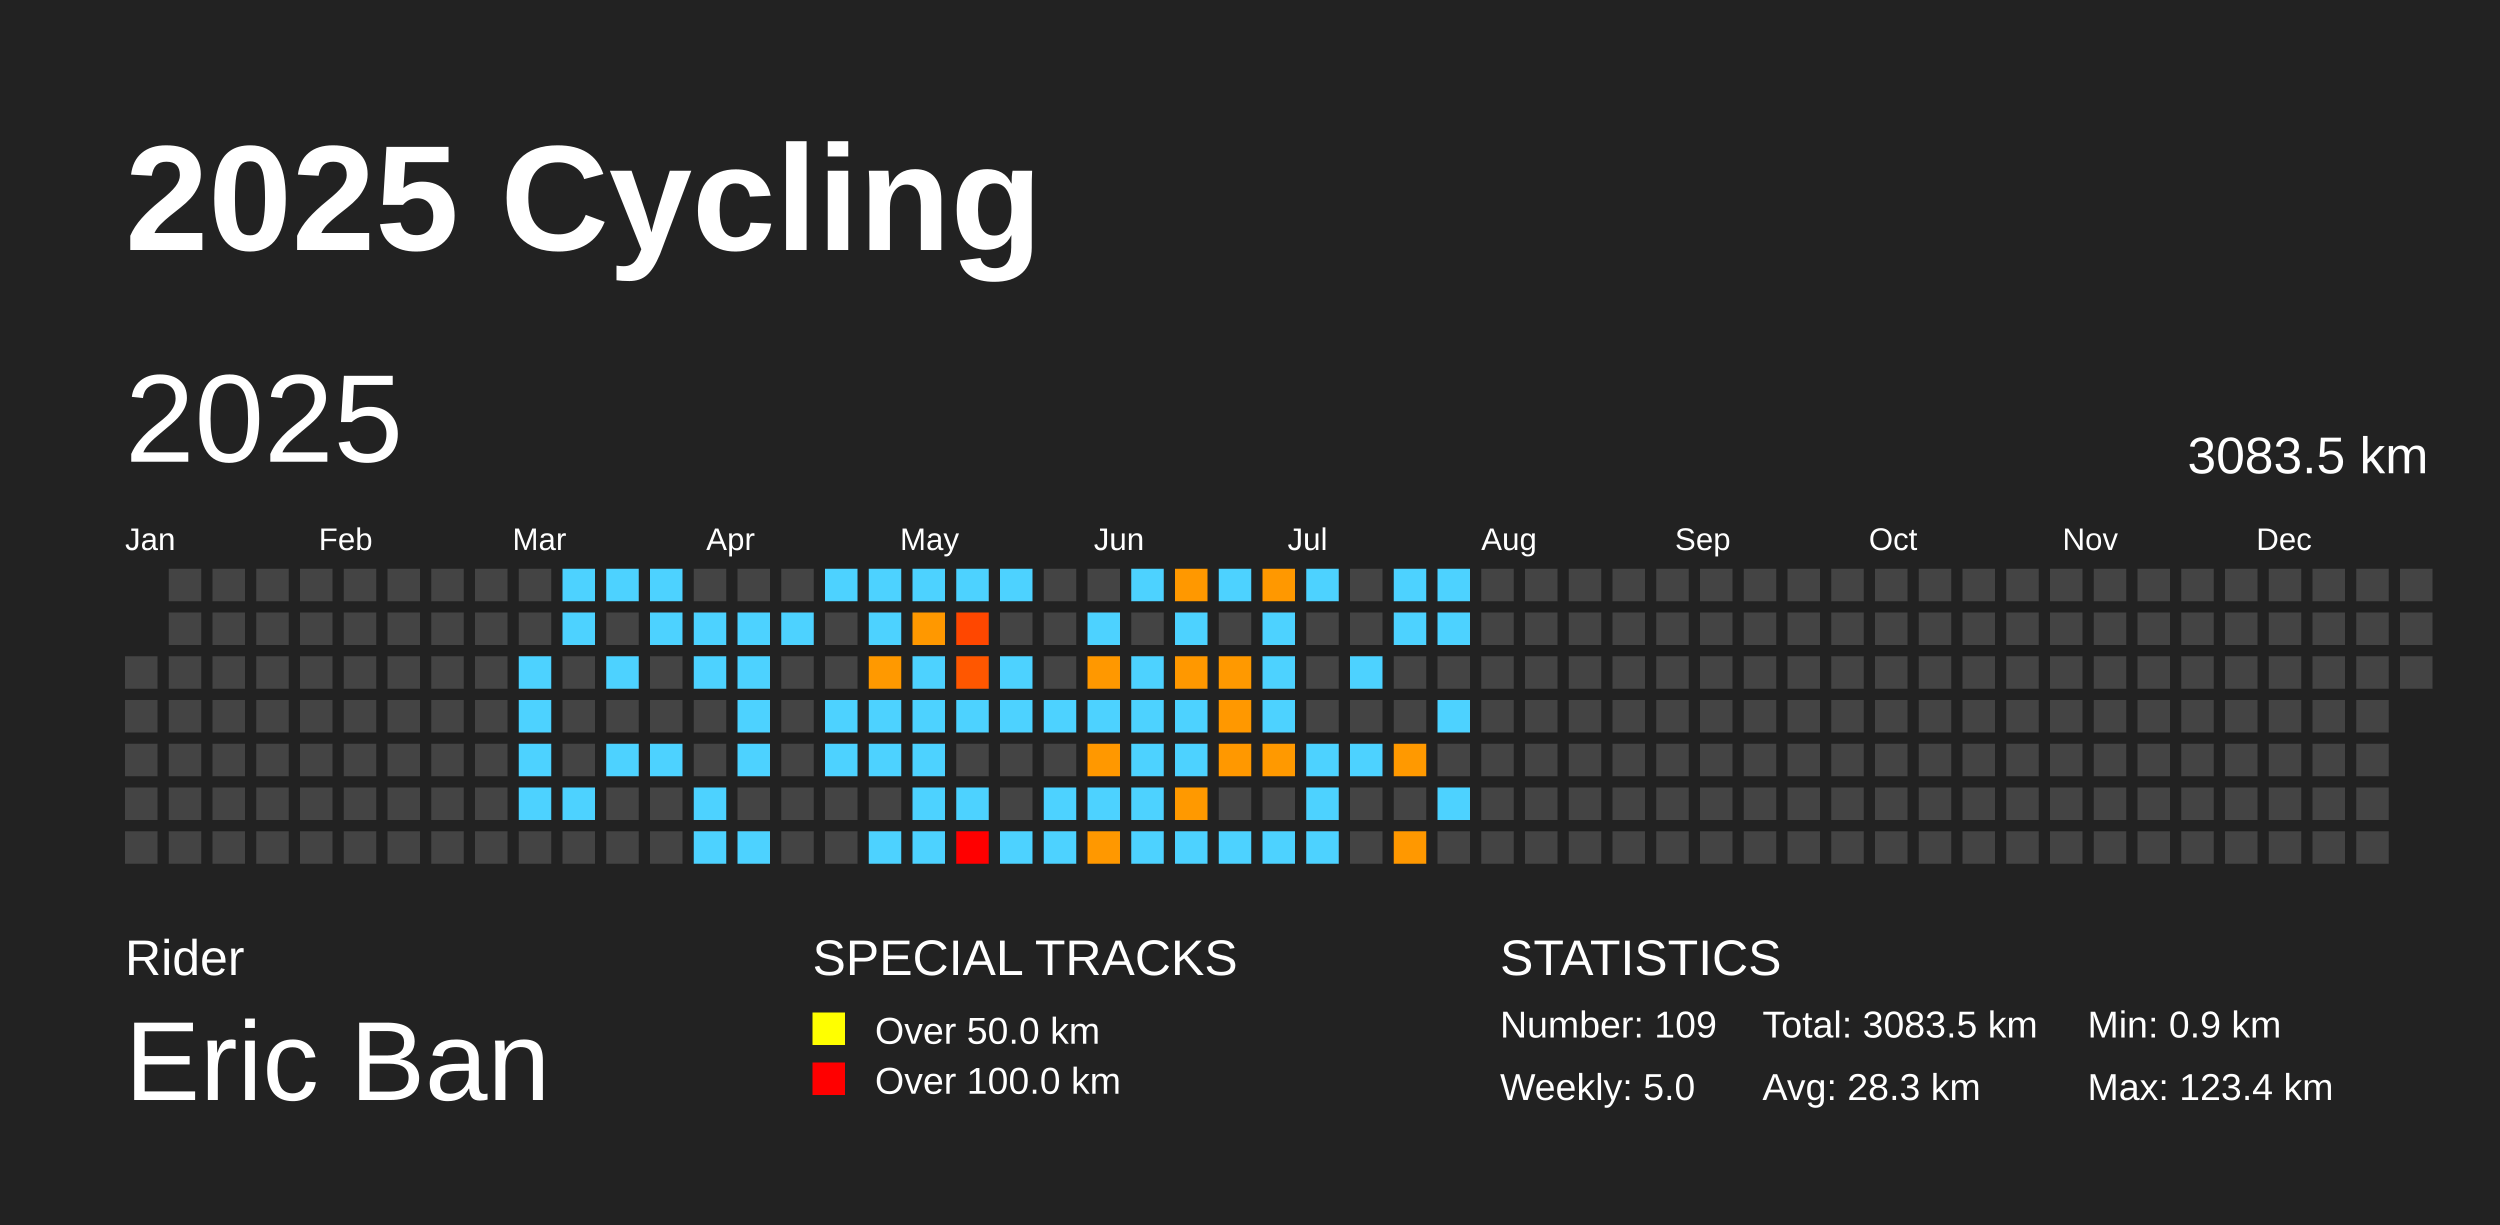
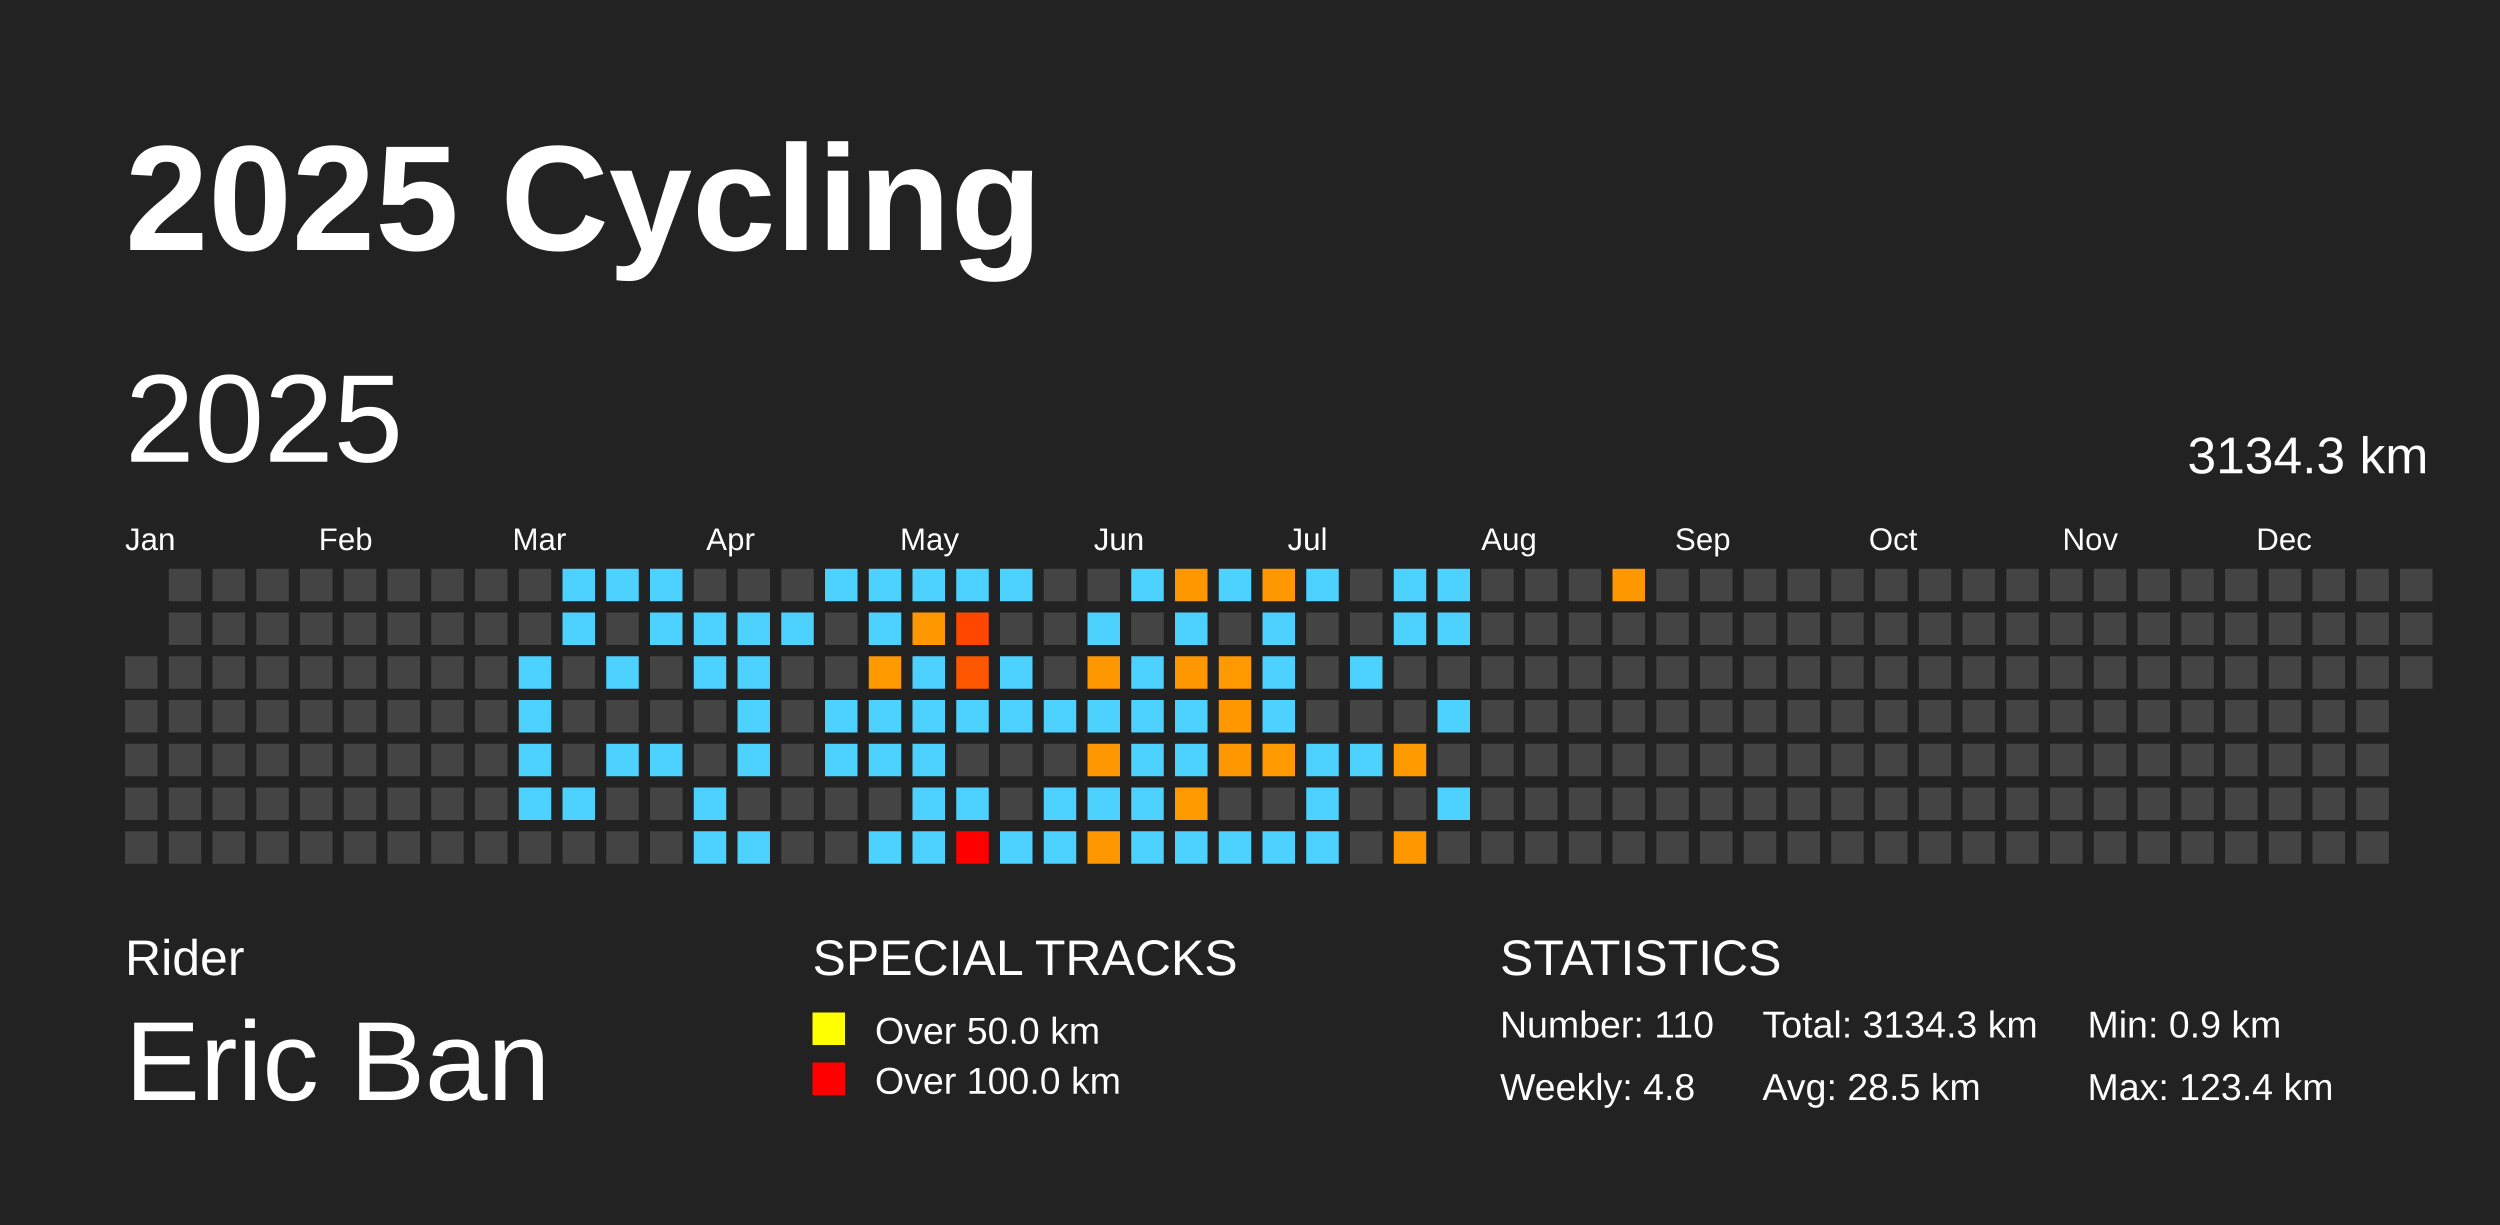
<svg xmlns="http://www.w3.org/2000/svg" baseProfile="full" height="98mm" version="1.1" viewBox="0,0,200,98" width="200mm">
  <defs />
  <rect fill="#222222" height="98" width="200" x="0" y="0" />
  <text fill="#FFFFFF" style="font-size:12px; font-family:Arial; font-weight:bold;" x="10" y="20">2025 Cycling</text>
  <text fill="#FFFFFF" style="font-size:4px; font-family:Arial" x="10" y="78">Rider</text>
  <text fill="#FFFFFF" style="font-size:9px; font-family:Arial" x="10" y="88">Eric Ban</text>
  <text fill="#FFFFFF" style="font-size:4px; font-family:Arial" x="65" y="78">SPECIAL TRACKS</text>
  <rect fill="yellow" height="2.6" width="2.6" x="65" y="81" />
  <text fill="#FFFFFF" style="font-size:3px; font-family:Arial" x="70" y="83.5">Over 50.0 km</text>
  <rect fill="red" height="2.6" width="2.6" x="65" y="85" />
  <text fill="#FFFFFF" style="font-size:3px; font-family:Arial" x="70" y="87.5">Over 100.0 km</text>
  <text fill="#FFFFFF" style="font-size:4px; font-family:Arial" x="120" y="78">STATISTICS</text>
-   <text fill="#FFFFFF" style="font-size:3px; font-family:Arial" x="120" y="83">Number: 109</text>
-   <text fill="#FFFFFF" style="font-size:3px; font-family:Arial" x="120" y="88">Weekly: 5.0</text>
-   <text fill="#FFFFFF" style="font-size:3px; font-family:Arial" x="141" y="83">Total: 3083.5 km</text>
-   <text fill="#FFFFFF" style="font-size:3px; font-family:Arial" x="141" y="88">Avg: 28.3 km</text>
+   <text fill="#FFFFFF" style="font-size:3px; font-family:Arial" x="120" y="83">Number: 110</text>
+   <text fill="#FFFFFF" style="font-size:3px; font-family:Arial" x="120" y="88">Weekly: 4.8</text>
+   <text fill="#FFFFFF" style="font-size:3px; font-family:Arial" x="141" y="83">Total: 3134.3 km</text>
+   <text fill="#FFFFFF" style="font-size:3px; font-family:Arial" x="141" y="88">Avg: 28.5 km</text>
  <text fill="#FFFFFF" style="font-size:3px; font-family:Arial" x="167" y="83">Min: 0.9 km</text>
  <text fill="#FFFFFF" style="font-size:3px; font-family:Arial" x="167" y="88">Max: 123.4 km</text>
  <text dominant-baseline="hanging" fill="#FFFFFF" style="font-size:10.0px; font-family:Arial;" x="10" y="30">2025</text>
-   <text dominant-baseline="hanging" fill="#FFFFFF" style="font-size:4.125px; font-family:Arial;" x="175" y="35">3083.5 km</text>
+   <text dominant-baseline="hanging" fill="#FFFFFF" style="font-size:4.125px; font-family:Arial;" x="175" y="35">3134.3 km</text>
  <text fill="#FFFFFF" style="font-size:2.5px; font-family:Arial" x="10.0" y="44">Jan</text>
  <text fill="#FFFFFF" style="font-size:2.5px; font-family:Arial" x="25.5" y="44">Feb</text>
  <text fill="#FFFFFF" style="font-size:2.5px; font-family:Arial" x="41.0" y="44">Mar</text>
  <text fill="#FFFFFF" style="font-size:2.5px; font-family:Arial" x="56.5" y="44">Apr</text>
  <text fill="#FFFFFF" style="font-size:2.5px; font-family:Arial" x="72.0" y="44">May</text>
  <text fill="#FFFFFF" style="font-size:2.5px; font-family:Arial" x="87.5" y="44">Jun</text>
  <text fill="#FFFFFF" style="font-size:2.5px; font-family:Arial" x="103.0" y="44">Jul</text>
  <text fill="#FFFFFF" style="font-size:2.5px; font-family:Arial" x="118.5" y="44">Aug</text>
  <text fill="#FFFFFF" style="font-size:2.5px; font-family:Arial" x="134.0" y="44">Sep</text>
  <text fill="#FFFFFF" style="font-size:2.5px; font-family:Arial" x="149.5" y="44">Oct</text>
  <text fill="#FFFFFF" style="font-size:2.5px; font-family:Arial" x="165.0" y="44">Nov</text>
  <text fill="#FFFFFF" style="font-size:2.5px; font-family:Arial" x="180.5" y="44">Dec</text>
  <rect fill="#444444" height="2.6" width="2.6" x="10.0" y="52.5" />
  <rect fill="#444444" height="2.6" width="2.6" x="10.0" y="56.0" />
  <rect fill="#444444" height="2.6" width="2.6" x="10.0" y="59.5" />
  <rect fill="#444444" height="2.6" width="2.6" x="10.0" y="63.0" />
  <rect fill="#444444" height="2.6" width="2.6" x="10.0" y="66.5" />
  <rect fill="#444444" height="2.6" width="2.6" x="13.5" y="45.5" />
  <rect fill="#444444" height="2.6" width="2.6" x="13.5" y="49.0" />
  <rect fill="#444444" height="2.6" width="2.6" x="13.5" y="52.5" />
  <rect fill="#444444" height="2.6" width="2.6" x="13.5" y="56.0" />
  <rect fill="#444444" height="2.6" width="2.6" x="13.5" y="59.5" />
  <rect fill="#444444" height="2.6" width="2.6" x="13.5" y="63.0" />
  <rect fill="#444444" height="2.6" width="2.6" x="13.5" y="66.5" />
  <rect fill="#444444" height="2.6" width="2.6" x="17.0" y="45.5" />
  <rect fill="#444444" height="2.6" width="2.6" x="17.0" y="49.0" />
  <rect fill="#444444" height="2.6" width="2.6" x="17.0" y="52.5" />
  <rect fill="#444444" height="2.6" width="2.6" x="17.0" y="56.0" />
  <rect fill="#444444" height="2.6" width="2.6" x="17.0" y="59.5" />
  <rect fill="#444444" height="2.6" width="2.6" x="17.0" y="63.0" />
  <rect fill="#444444" height="2.6" width="2.6" x="17.0" y="66.5" />
  <rect fill="#444444" height="2.6" width="2.6" x="20.5" y="45.5" />
  <rect fill="#444444" height="2.6" width="2.6" x="20.5" y="49.0" />
  <rect fill="#444444" height="2.6" width="2.6" x="20.5" y="52.5" />
  <rect fill="#444444" height="2.6" width="2.6" x="20.5" y="56.0" />
  <rect fill="#444444" height="2.6" width="2.6" x="20.5" y="59.5" />
  <rect fill="#444444" height="2.6" width="2.6" x="20.5" y="63.0" />
  <rect fill="#444444" height="2.6" width="2.6" x="20.5" y="66.5" />
  <rect fill="#444444" height="2.6" width="2.6" x="24.0" y="45.5" />
  <rect fill="#444444" height="2.6" width="2.6" x="24.0" y="49.0" />
  <rect fill="#444444" height="2.6" width="2.6" x="24.0" y="52.5" />
  <rect fill="#444444" height="2.6" width="2.6" x="24.0" y="56.0" />
  <rect fill="#444444" height="2.6" width="2.6" x="24.0" y="59.5" />
  <rect fill="#444444" height="2.6" width="2.6" x="24.0" y="63.0" />
  <rect fill="#444444" height="2.6" width="2.6" x="24.0" y="66.5" />
  <rect fill="#444444" height="2.6" width="2.6" x="27.5" y="45.5" />
  <rect fill="#444444" height="2.6" width="2.6" x="27.5" y="49.0" />
  <rect fill="#444444" height="2.6" width="2.6" x="27.5" y="52.5" />
  <rect fill="#444444" height="2.6" width="2.6" x="27.5" y="56.0" />
  <rect fill="#444444" height="2.6" width="2.6" x="27.5" y="59.5" />
  <rect fill="#444444" height="2.6" width="2.6" x="27.5" y="63.0" />
  <rect fill="#444444" height="2.6" width="2.6" x="27.5" y="66.5" />
  <rect fill="#444444" height="2.6" width="2.6" x="31.0" y="45.5" />
  <rect fill="#444444" height="2.6" width="2.6" x="31.0" y="49.0" />
  <rect fill="#444444" height="2.6" width="2.6" x="31.0" y="52.5" />
  <rect fill="#444444" height="2.6" width="2.6" x="31.0" y="56.0" />
  <rect fill="#444444" height="2.6" width="2.6" x="31.0" y="59.5" />
  <rect fill="#444444" height="2.6" width="2.6" x="31.0" y="63.0" />
  <rect fill="#444444" height="2.6" width="2.6" x="31.0" y="66.5" />
  <rect fill="#444444" height="2.6" width="2.6" x="34.5" y="45.5" />
  <rect fill="#444444" height="2.6" width="2.6" x="34.5" y="49.0" />
  <rect fill="#444444" height="2.6" width="2.6" x="34.5" y="52.5" />
  <rect fill="#444444" height="2.6" width="2.6" x="34.5" y="56.0" />
  <rect fill="#444444" height="2.6" width="2.6" x="34.5" y="59.5" />
  <rect fill="#444444" height="2.6" width="2.6" x="34.5" y="63.0" />
  <rect fill="#444444" height="2.6" width="2.6" x="34.5" y="66.5" />
  <rect fill="#444444" height="2.6" width="2.6" x="38.0" y="45.5" />
  <rect fill="#444444" height="2.6" width="2.6" x="38.0" y="49.0" />
  <rect fill="#444444" height="2.6" width="2.6" x="38.0" y="52.5" />
  <rect fill="#444444" height="2.6" width="2.6" x="38.0" y="56.0" />
  <rect fill="#444444" height="2.6" width="2.6" x="38.0" y="59.5" />
  <rect fill="#444444" height="2.6" width="2.6" x="38.0" y="63.0" />
  <rect fill="#444444" height="2.6" width="2.6" x="38.0" y="66.5" />
  <rect fill="#444444" height="2.6" width="2.6" x="41.5" y="45.5" />
  <rect fill="#444444" height="2.6" width="2.6" x="41.5" y="49.0" />
  <rect fill="#4dd2ff" height="2.6" width="2.6" x="41.5" y="52.5" />
  <rect fill="#4dd2ff" height="2.6" width="2.6" x="41.5" y="56.0" />
  <rect fill="#4dd2ff" height="2.6" width="2.6" x="41.5" y="59.5" />
  <rect fill="#4dd2ff" height="2.6" width="2.6" x="41.5" y="63.0" />
  <rect fill="#444444" height="2.6" width="2.6" x="41.5" y="66.5" />
  <rect fill="#4dd2ff" height="2.6" width="2.6" x="45.0" y="45.5" />
  <rect fill="#4dd2ff" height="2.6" width="2.6" x="45.0" y="49.0" />
  <rect fill="#444444" height="2.6" width="2.6" x="45.0" y="52.5" />
  <rect fill="#444444" height="2.6" width="2.6" x="45.0" y="56.0" />
  <rect fill="#444444" height="2.6" width="2.6" x="45.0" y="59.5" />
  <rect fill="#4dd2ff" height="2.6" width="2.6" x="45.0" y="63.0" />
  <rect fill="#444444" height="2.6" width="2.6" x="45.0" y="66.5" />
  <rect fill="#4dd2ff" height="2.6" width="2.6" x="48.5" y="45.5" />
  <rect fill="#444444" height="2.6" width="2.6" x="48.5" y="49.0" />
  <rect fill="#4dd2ff" height="2.6" width="2.6" x="48.5" y="52.5" />
  <rect fill="#444444" height="2.6" width="2.6" x="48.5" y="56.0" />
  <rect fill="#4dd2ff" height="2.6" width="2.6" x="48.5" y="59.5" />
  <rect fill="#444444" height="2.6" width="2.6" x="48.5" y="63.0" />
  <rect fill="#444444" height="2.6" width="2.6" x="48.5" y="66.5" />
  <rect fill="#4dd2ff" height="2.6" width="2.6" x="52.0" y="45.5" />
  <rect fill="#4dd2ff" height="2.6" width="2.6" x="52.0" y="49.0" />
  <rect fill="#444444" height="2.6" width="2.6" x="52.0" y="52.5" />
  <rect fill="#444444" height="2.6" width="2.6" x="52.0" y="56.0" />
  <rect fill="#4dd2ff" height="2.6" width="2.6" x="52.0" y="59.5" />
  <rect fill="#444444" height="2.6" width="2.6" x="52.0" y="63.0" />
  <rect fill="#444444" height="2.6" width="2.6" x="52.0" y="66.5" />
  <rect fill="#444444" height="2.6" width="2.6" x="55.5" y="45.5" />
  <rect fill="#4dd2ff" height="2.6" width="2.6" x="55.5" y="49.0" />
  <rect fill="#4dd2ff" height="2.6" width="2.6" x="55.5" y="52.5" />
  <rect fill="#444444" height="2.6" width="2.6" x="55.5" y="56.0" />
  <rect fill="#444444" height="2.6" width="2.6" x="55.5" y="59.5" />
  <rect fill="#4dd2ff" height="2.6" width="2.6" x="55.5" y="63.0" />
  <rect fill="#4dd2ff" height="2.6" width="2.6" x="55.5" y="66.5" />
  <rect fill="#444444" height="2.6" width="2.6" x="59.0" y="45.5" />
  <rect fill="#4dd2ff" height="2.6" width="2.6" x="59.0" y="49.0" />
  <rect fill="#4dd2ff" height="2.6" width="2.6" x="59.0" y="52.5" />
  <rect fill="#4dd2ff" height="2.6" width="2.6" x="59.0" y="56.0" />
  <rect fill="#4dd2ff" height="2.6" width="2.6" x="59.0" y="59.5" />
  <rect fill="#444444" height="2.6" width="2.6" x="59.0" y="63.0" />
  <rect fill="#4dd2ff" height="2.6" width="2.6" x="59.0" y="66.5" />
  <rect fill="#444444" height="2.6" width="2.6" x="62.5" y="45.5" />
  <rect fill="#4dd2ff" height="2.6" width="2.6" x="62.5" y="49.0" />
  <rect fill="#444444" height="2.6" width="2.6" x="62.5" y="52.5" />
  <rect fill="#444444" height="2.6" width="2.6" x="62.5" y="56.0" />
  <rect fill="#444444" height="2.6" width="2.6" x="62.5" y="59.5" />
  <rect fill="#444444" height="2.6" width="2.6" x="62.5" y="63.0" />
  <rect fill="#444444" height="2.6" width="2.6" x="62.5" y="66.5" />
  <rect fill="#4dd2ff" height="2.6" width="2.6" x="66.0" y="45.5" />
  <rect fill="#444444" height="2.6" width="2.6" x="66.0" y="49.0" />
  <rect fill="#444444" height="2.6" width="2.6" x="66.0" y="52.5" />
  <rect fill="#4dd2ff" height="2.6" width="2.6" x="66.0" y="56.0" />
  <rect fill="#4dd2ff" height="2.6" width="2.6" x="66.0" y="59.5" />
  <rect fill="#444444" height="2.6" width="2.6" x="66.0" y="63.0" />
  <rect fill="#444444" height="2.6" width="2.6" x="66.0" y="66.5" />
  <rect fill="#4dd2ff" height="2.6" width="2.6" x="69.5" y="45.5" />
  <rect fill="#4dd2ff" height="2.6" width="2.6" x="69.5" y="49.0" />
  <rect fill="#ff9900" height="2.6" width="2.6" x="69.5" y="52.5" />
  <rect fill="#4dd2ff" height="2.6" width="2.6" x="69.5" y="56.0" />
  <rect fill="#4dd2ff" height="2.6" width="2.6" x="69.5" y="59.5" />
  <rect fill="#444444" height="2.6" width="2.6" x="69.5" y="63.0" />
  <rect fill="#4dd2ff" height="2.6" width="2.6" x="69.5" y="66.5" />
  <rect fill="#4dd2ff" height="2.6" width="2.6" x="73.0" y="45.5" />
  <rect fill="#ff9800" height="2.6" width="2.6" x="73.0" y="49.0" />
  <rect fill="#4dd2ff" height="2.6" width="2.6" x="73.0" y="52.5" />
  <rect fill="#4dd2ff" height="2.6" width="2.6" x="73.0" y="56.0" />
  <rect fill="#4dd2ff" height="2.6" width="2.6" x="73.0" y="59.5" />
  <rect fill="#4dd2ff" height="2.6" width="2.6" x="73.0" y="63.0" />
  <rect fill="#4dd2ff" height="2.6" width="2.6" x="73.0" y="66.5" />
  <rect fill="#4dd2ff" height="2.6" width="2.6" x="76.5" y="45.5" />
  <rect fill="#ff4700" height="2.6" width="2.6" x="76.5" y="49.0" />
  <rect fill="#ff5700" height="2.6" width="2.6" x="76.5" y="52.5" />
  <rect fill="#4dd2ff" height="2.6" width="2.6" x="76.5" y="56.0" />
  <rect fill="#444444" height="2.6" width="2.6" x="76.5" y="59.5" />
  <rect fill="#4dd2ff" height="2.6" width="2.6" x="76.5" y="63.0" />
  <rect fill="red" height="2.6" width="2.6" x="76.5" y="66.5" />
  <rect fill="#4dd2ff" height="2.6" width="2.6" x="80.0" y="45.5" />
  <rect fill="#444444" height="2.6" width="2.6" x="80.0" y="49.0" />
  <rect fill="#4dd2ff" height="2.6" width="2.6" x="80.0" y="52.5" />
  <rect fill="#4dd2ff" height="2.6" width="2.6" x="80.0" y="56.0" />
  <rect fill="#444444" height="2.6" width="2.6" x="80.0" y="59.5" />
  <rect fill="#444444" height="2.6" width="2.6" x="80.0" y="63.0" />
  <rect fill="#4dd2ff" height="2.6" width="2.6" x="80.0" y="66.5" />
  <rect fill="#444444" height="2.6" width="2.6" x="83.5" y="45.5" />
  <rect fill="#444444" height="2.6" width="2.6" x="83.5" y="49.0" />
  <rect fill="#444444" height="2.6" width="2.6" x="83.5" y="52.5" />
  <rect fill="#4dd2ff" height="2.6" width="2.6" x="83.5" y="56.0" />
  <rect fill="#444444" height="2.6" width="2.6" x="83.5" y="59.5" />
  <rect fill="#4dd2ff" height="2.6" width="2.6" x="83.5" y="63.0" />
  <rect fill="#4dd2ff" height="2.6" width="2.6" x="83.5" y="66.5" />
  <rect fill="#444444" height="2.6" width="2.6" x="87.0" y="45.5" />
  <rect fill="#4dd2ff" height="2.6" width="2.6" x="87.0" y="49.0" />
  <rect fill="#ff9800" height="2.6" width="2.6" x="87.0" y="52.5" />
  <rect fill="#4dd2ff" height="2.6" width="2.6" x="87.0" y="56.0" />
  <rect fill="#ff9800" height="2.6" width="2.6" x="87.0" y="59.5" />
  <rect fill="#4dd2ff" height="2.6" width="2.6" x="87.0" y="63.0" />
  <rect fill="#ff9800" height="2.6" width="2.6" x="87.0" y="66.5" />
  <rect fill="#4dd2ff" height="2.6" width="2.6" x="90.5" y="45.5" />
  <rect fill="#444444" height="2.6" width="2.6" x="90.5" y="49.0" />
  <rect fill="#4dd2ff" height="2.6" width="2.6" x="90.5" y="52.5" />
  <rect fill="#4dd2ff" height="2.6" width="2.6" x="90.5" y="56.0" />
  <rect fill="#4dd2ff" height="2.6" width="2.6" x="90.5" y="59.5" />
  <rect fill="#4dd2ff" height="2.6" width="2.6" x="90.5" y="63.0" />
  <rect fill="#4dd2ff" height="2.6" width="2.6" x="90.5" y="66.5" />
  <rect fill="#ff9800" height="2.6" width="2.6" x="94.0" y="45.5" />
  <rect fill="#4dd2ff" height="2.6" width="2.6" x="94.0" y="49.0" />
  <rect fill="#ff9800" height="2.6" width="2.6" x="94.0" y="52.5" />
  <rect fill="#4dd2ff" height="2.6" width="2.6" x="94.0" y="56.0" />
  <rect fill="#4dd2ff" height="2.6" width="2.6" x="94.0" y="59.5" />
  <rect fill="#ff9900" height="2.6" width="2.6" x="94.0" y="63.0" />
  <rect fill="#4dd2ff" height="2.6" width="2.6" x="94.0" y="66.5" />
  <rect fill="#4dd2ff" height="2.6" width="2.6" x="97.5" y="45.5" />
  <rect fill="#444444" height="2.6" width="2.6" x="97.5" y="49.0" />
  <rect fill="#ff9900" height="2.6" width="2.6" x="97.5" y="52.5" />
  <rect fill="#ff9800" height="2.6" width="2.6" x="97.5" y="56.0" />
  <rect fill="#ff9800" height="2.6" width="2.6" x="97.5" y="59.5" />
  <rect fill="#444444" height="2.6" width="2.6" x="97.5" y="63.0" />
  <rect fill="#4dd2ff" height="2.6" width="2.6" x="97.5" y="66.5" />
  <rect fill="#ff9800" height="2.6" width="2.6" x="101.0" y="45.5" />
  <rect fill="#4dd2ff" height="2.6" width="2.6" x="101.0" y="49.0" />
  <rect fill="#4dd2ff" height="2.6" width="2.6" x="101.0" y="52.5" />
  <rect fill="#4dd2ff" height="2.6" width="2.6" x="101.0" y="56.0" />
  <rect fill="#ff9900" height="2.6" width="2.6" x="101.0" y="59.5" />
  <rect fill="#444444" height="2.6" width="2.6" x="101.0" y="63.0" />
  <rect fill="#4dd2ff" height="2.6" width="2.6" x="101.0" y="66.5" />
  <rect fill="#4dd2ff" height="2.6" width="2.6" x="104.5" y="45.5" />
  <rect fill="#444444" height="2.6" width="2.6" x="104.5" y="49.0" />
  <rect fill="#444444" height="2.6" width="2.6" x="104.5" y="52.5" />
  <rect fill="#444444" height="2.6" width="2.6" x="104.5" y="56.0" />
  <rect fill="#4dd2ff" height="2.6" width="2.6" x="104.5" y="59.5" />
  <rect fill="#4dd2ff" height="2.6" width="2.6" x="104.5" y="63.0" />
  <rect fill="#4dd2ff" height="2.6" width="2.6" x="104.5" y="66.5" />
  <rect fill="#444444" height="2.6" width="2.6" x="108.0" y="45.5" />
  <rect fill="#444444" height="2.6" width="2.6" x="108.0" y="49.0" />
  <rect fill="#4dd2ff" height="2.6" width="2.6" x="108.0" y="52.5" />
  <rect fill="#444444" height="2.6" width="2.6" x="108.0" y="56.0" />
  <rect fill="#4dd2ff" height="2.6" width="2.6" x="108.0" y="59.5" />
  <rect fill="#444444" height="2.6" width="2.6" x="108.0" y="63.0" />
  <rect fill="#444444" height="2.6" width="2.6" x="108.0" y="66.5" />
  <rect fill="#4dd2ff" height="2.6" width="2.6" x="111.5" y="45.5" />
  <rect fill="#4dd2ff" height="2.6" width="2.6" x="111.5" y="49.0" />
  <rect fill="#444444" height="2.6" width="2.6" x="111.5" y="52.5" />
  <rect fill="#444444" height="2.6" width="2.6" x="111.5" y="56.0" />
  <rect fill="#ff9900" height="2.6" width="2.6" x="111.5" y="59.5" />
  <rect fill="#444444" height="2.6" width="2.6" x="111.5" y="63.0" />
  <rect fill="#ff9800" height="2.6" width="2.6" x="111.5" y="66.5" />
  <rect fill="#4dd2ff" height="2.6" width="2.6" x="115.0" y="45.5" />
  <rect fill="#4dd2ff" height="2.6" width="2.6" x="115.0" y="49.0" />
  <rect fill="#444444" height="2.6" width="2.6" x="115.0" y="52.5" />
  <rect fill="#4dd2ff" height="2.6" width="2.6" x="115.0" y="56.0" />
  <rect fill="#444444" height="2.6" width="2.6" x="115.0" y="59.5" />
  <rect fill="#4dd2ff" height="2.6" width="2.6" x="115.0" y="63.0" />
  <rect fill="#444444" height="2.6" width="2.6" x="115.0" y="66.5" />
  <rect fill="#444444" height="2.6" width="2.6" x="118.5" y="45.5" />
  <rect fill="#444444" height="2.6" width="2.6" x="118.5" y="49.0" />
  <rect fill="#444444" height="2.6" width="2.6" x="118.5" y="52.5" />
  <rect fill="#444444" height="2.6" width="2.6" x="118.5" y="56.0" />
  <rect fill="#444444" height="2.6" width="2.6" x="118.5" y="59.5" />
  <rect fill="#444444" height="2.6" width="2.6" x="118.5" y="63.0" />
  <rect fill="#444444" height="2.6" width="2.6" x="118.5" y="66.5" />
  <rect fill="#444444" height="2.6" width="2.6" x="122.0" y="45.5" />
  <rect fill="#444444" height="2.6" width="2.6" x="122.0" y="49.0" />
  <rect fill="#444444" height="2.6" width="2.6" x="122.0" y="52.5" />
  <rect fill="#444444" height="2.6" width="2.6" x="122.0" y="56.0" />
  <rect fill="#444444" height="2.6" width="2.6" x="122.0" y="59.5" />
  <rect fill="#444444" height="2.6" width="2.6" x="122.0" y="63.0" />
  <rect fill="#444444" height="2.6" width="2.6" x="122.0" y="66.5" />
  <rect fill="#444444" height="2.6" width="2.6" x="125.5" y="45.5" />
  <rect fill="#444444" height="2.6" width="2.6" x="125.5" y="49.0" />
  <rect fill="#444444" height="2.6" width="2.6" x="125.5" y="52.5" />
  <rect fill="#444444" height="2.6" width="2.6" x="125.5" y="56.0" />
  <rect fill="#444444" height="2.6" width="2.6" x="125.5" y="59.5" />
  <rect fill="#444444" height="2.6" width="2.6" x="125.5" y="63.0" />
  <rect fill="#444444" height="2.6" width="2.6" x="125.5" y="66.5" />
-   <rect fill="#444444" height="2.6" width="2.6" x="129.0" y="45.5" />
+   <rect fill="#ff9800" height="2.6" width="2.6" x="129.0" y="45.5" />
  <rect fill="#444444" height="2.6" width="2.6" x="129.0" y="49.0" />
  <rect fill="#444444" height="2.6" width="2.6" x="129.0" y="52.5" />
  <rect fill="#444444" height="2.6" width="2.6" x="129.0" y="56.0" />
  <rect fill="#444444" height="2.6" width="2.6" x="129.0" y="59.5" />
  <rect fill="#444444" height="2.6" width="2.6" x="129.0" y="63.0" />
  <rect fill="#444444" height="2.6" width="2.6" x="129.0" y="66.5" />
  <rect fill="#444444" height="2.6" width="2.6" x="132.5" y="45.5" />
  <rect fill="#444444" height="2.6" width="2.6" x="132.5" y="49.0" />
  <rect fill="#444444" height="2.6" width="2.6" x="132.5" y="52.5" />
  <rect fill="#444444" height="2.6" width="2.6" x="132.5" y="56.0" />
  <rect fill="#444444" height="2.6" width="2.6" x="132.5" y="59.5" />
  <rect fill="#444444" height="2.6" width="2.6" x="132.5" y="63.0" />
  <rect fill="#444444" height="2.6" width="2.6" x="132.5" y="66.5" />
  <rect fill="#444444" height="2.6" width="2.6" x="136.0" y="45.5" />
  <rect fill="#444444" height="2.6" width="2.6" x="136.0" y="49.0" />
  <rect fill="#444444" height="2.6" width="2.6" x="136.0" y="52.5" />
  <rect fill="#444444" height="2.6" width="2.6" x="136.0" y="56.0" />
  <rect fill="#444444" height="2.6" width="2.6" x="136.0" y="59.5" />
  <rect fill="#444444" height="2.6" width="2.6" x="136.0" y="63.0" />
  <rect fill="#444444" height="2.6" width="2.6" x="136.0" y="66.5" />
  <rect fill="#444444" height="2.6" width="2.6" x="139.5" y="45.5" />
  <rect fill="#444444" height="2.6" width="2.6" x="139.5" y="49.0" />
  <rect fill="#444444" height="2.6" width="2.6" x="139.5" y="52.5" />
  <rect fill="#444444" height="2.6" width="2.6" x="139.5" y="56.0" />
  <rect fill="#444444" height="2.6" width="2.6" x="139.5" y="59.5" />
  <rect fill="#444444" height="2.6" width="2.6" x="139.5" y="63.0" />
  <rect fill="#444444" height="2.6" width="2.6" x="139.5" y="66.5" />
  <rect fill="#444444" height="2.6" width="2.6" x="143.0" y="45.5" />
  <rect fill="#444444" height="2.6" width="2.6" x="143.0" y="49.0" />
  <rect fill="#444444" height="2.6" width="2.6" x="143.0" y="52.5" />
  <rect fill="#444444" height="2.6" width="2.6" x="143.0" y="56.0" />
  <rect fill="#444444" height="2.6" width="2.6" x="143.0" y="59.5" />
  <rect fill="#444444" height="2.6" width="2.6" x="143.0" y="63.0" />
  <rect fill="#444444" height="2.6" width="2.6" x="143.0" y="66.5" />
  <rect fill="#444444" height="2.6" width="2.6" x="146.5" y="45.5" />
  <rect fill="#444444" height="2.6" width="2.6" x="146.5" y="49.0" />
  <rect fill="#444444" height="2.6" width="2.6" x="146.5" y="52.5" />
  <rect fill="#444444" height="2.6" width="2.6" x="146.5" y="56.0" />
  <rect fill="#444444" height="2.6" width="2.6" x="146.5" y="59.5" />
  <rect fill="#444444" height="2.6" width="2.6" x="146.5" y="63.0" />
  <rect fill="#444444" height="2.6" width="2.6" x="146.5" y="66.5" />
  <rect fill="#444444" height="2.6" width="2.6" x="150.0" y="45.5" />
  <rect fill="#444444" height="2.6" width="2.6" x="150.0" y="49.0" />
  <rect fill="#444444" height="2.6" width="2.6" x="150.0" y="52.5" />
  <rect fill="#444444" height="2.6" width="2.6" x="150.0" y="56.0" />
  <rect fill="#444444" height="2.6" width="2.6" x="150.0" y="59.5" />
  <rect fill="#444444" height="2.6" width="2.6" x="150.0" y="63.0" />
  <rect fill="#444444" height="2.6" width="2.6" x="150.0" y="66.5" />
  <rect fill="#444444" height="2.6" width="2.6" x="153.5" y="45.5" />
  <rect fill="#444444" height="2.6" width="2.6" x="153.5" y="49.0" />
  <rect fill="#444444" height="2.6" width="2.6" x="153.5" y="52.5" />
  <rect fill="#444444" height="2.6" width="2.6" x="153.5" y="56.0" />
  <rect fill="#444444" height="2.6" width="2.6" x="153.5" y="59.5" />
  <rect fill="#444444" height="2.6" width="2.6" x="153.5" y="63.0" />
  <rect fill="#444444" height="2.6" width="2.6" x="153.5" y="66.5" />
  <rect fill="#444444" height="2.6" width="2.6" x="157.0" y="45.5" />
  <rect fill="#444444" height="2.6" width="2.6" x="157.0" y="49.0" />
  <rect fill="#444444" height="2.6" width="2.6" x="157.0" y="52.5" />
  <rect fill="#444444" height="2.6" width="2.6" x="157.0" y="56.0" />
  <rect fill="#444444" height="2.6" width="2.6" x="157.0" y="59.5" />
  <rect fill="#444444" height="2.6" width="2.6" x="157.0" y="63.0" />
  <rect fill="#444444" height="2.6" width="2.6" x="157.0" y="66.5" />
  <rect fill="#444444" height="2.6" width="2.6" x="160.5" y="45.5" />
  <rect fill="#444444" height="2.6" width="2.6" x="160.5" y="49.0" />
  <rect fill="#444444" height="2.6" width="2.6" x="160.5" y="52.5" />
  <rect fill="#444444" height="2.6" width="2.6" x="160.5" y="56.0" />
  <rect fill="#444444" height="2.6" width="2.6" x="160.5" y="59.5" />
  <rect fill="#444444" height="2.6" width="2.6" x="160.5" y="63.0" />
  <rect fill="#444444" height="2.6" width="2.6" x="160.5" y="66.5" />
  <rect fill="#444444" height="2.6" width="2.6" x="164.0" y="45.5" />
  <rect fill="#444444" height="2.6" width="2.6" x="164.0" y="49.0" />
  <rect fill="#444444" height="2.6" width="2.6" x="164.0" y="52.5" />
  <rect fill="#444444" height="2.6" width="2.6" x="164.0" y="56.0" />
  <rect fill="#444444" height="2.6" width="2.6" x="164.0" y="59.5" />
  <rect fill="#444444" height="2.6" width="2.6" x="164.0" y="63.0" />
  <rect fill="#444444" height="2.6" width="2.6" x="164.0" y="66.5" />
  <rect fill="#444444" height="2.6" width="2.6" x="167.5" y="45.5" />
  <rect fill="#444444" height="2.6" width="2.6" x="167.5" y="49.0" />
  <rect fill="#444444" height="2.6" width="2.6" x="167.5" y="52.5" />
  <rect fill="#444444" height="2.6" width="2.6" x="167.5" y="56.0" />
  <rect fill="#444444" height="2.6" width="2.6" x="167.5" y="59.5" />
  <rect fill="#444444" height="2.6" width="2.6" x="167.5" y="63.0" />
  <rect fill="#444444" height="2.6" width="2.6" x="167.5" y="66.5" />
  <rect fill="#444444" height="2.6" width="2.6" x="171.0" y="45.5" />
  <rect fill="#444444" height="2.6" width="2.6" x="171.0" y="49.0" />
  <rect fill="#444444" height="2.6" width="2.6" x="171.0" y="52.5" />
  <rect fill="#444444" height="2.6" width="2.6" x="171.0" y="56.0" />
  <rect fill="#444444" height="2.6" width="2.6" x="171.0" y="59.5" />
  <rect fill="#444444" height="2.6" width="2.6" x="171.0" y="63.0" />
  <rect fill="#444444" height="2.6" width="2.6" x="171.0" y="66.5" />
  <rect fill="#444444" height="2.6" width="2.6" x="174.5" y="45.5" />
  <rect fill="#444444" height="2.6" width="2.6" x="174.5" y="49.0" />
  <rect fill="#444444" height="2.6" width="2.6" x="174.5" y="52.5" />
  <rect fill="#444444" height="2.6" width="2.6" x="174.5" y="56.0" />
  <rect fill="#444444" height="2.6" width="2.6" x="174.5" y="59.5" />
  <rect fill="#444444" height="2.6" width="2.6" x="174.5" y="63.0" />
  <rect fill="#444444" height="2.6" width="2.6" x="174.5" y="66.5" />
  <rect fill="#444444" height="2.6" width="2.6" x="178.0" y="45.5" />
  <rect fill="#444444" height="2.6" width="2.6" x="178.0" y="49.0" />
  <rect fill="#444444" height="2.6" width="2.6" x="178.0" y="52.5" />
  <rect fill="#444444" height="2.6" width="2.6" x="178.0" y="56.0" />
  <rect fill="#444444" height="2.6" width="2.6" x="178.0" y="59.5" />
  <rect fill="#444444" height="2.6" width="2.6" x="178.0" y="63.0" />
  <rect fill="#444444" height="2.6" width="2.6" x="178.0" y="66.5" />
  <rect fill="#444444" height="2.6" width="2.6" x="181.5" y="45.5" />
  <rect fill="#444444" height="2.6" width="2.6" x="181.5" y="49.0" />
  <rect fill="#444444" height="2.6" width="2.6" x="181.5" y="52.5" />
  <rect fill="#444444" height="2.6" width="2.6" x="181.5" y="56.0" />
  <rect fill="#444444" height="2.6" width="2.6" x="181.5" y="59.5" />
  <rect fill="#444444" height="2.6" width="2.6" x="181.5" y="63.0" />
  <rect fill="#444444" height="2.6" width="2.6" x="181.5" y="66.5" />
  <rect fill="#444444" height="2.6" width="2.6" x="185.0" y="45.5" />
  <rect fill="#444444" height="2.6" width="2.6" x="185.0" y="49.0" />
  <rect fill="#444444" height="2.6" width="2.6" x="185.0" y="52.5" />
  <rect fill="#444444" height="2.6" width="2.6" x="185.0" y="56.0" />
  <rect fill="#444444" height="2.6" width="2.6" x="185.0" y="59.5" />
  <rect fill="#444444" height="2.6" width="2.6" x="185.0" y="63.0" />
  <rect fill="#444444" height="2.6" width="2.6" x="185.0" y="66.5" />
  <rect fill="#444444" height="2.6" width="2.6" x="188.5" y="45.5" />
  <rect fill="#444444" height="2.6" width="2.6" x="188.5" y="49.0" />
  <rect fill="#444444" height="2.6" width="2.6" x="188.5" y="52.5" />
  <rect fill="#444444" height="2.6" width="2.6" x="188.5" y="56.0" />
  <rect fill="#444444" height="2.6" width="2.6" x="188.5" y="59.5" />
  <rect fill="#444444" height="2.6" width="2.6" x="188.5" y="63.0" />
  <rect fill="#444444" height="2.6" width="2.6" x="188.5" y="66.5" />
  <rect fill="#444444" height="2.6" width="2.6" x="192.0" y="45.5" />
  <rect fill="#444444" height="2.6" width="2.6" x="192.0" y="49.0" />
  <rect fill="#444444" height="2.6" width="2.6" x="192.0" y="52.5" />
</svg>
